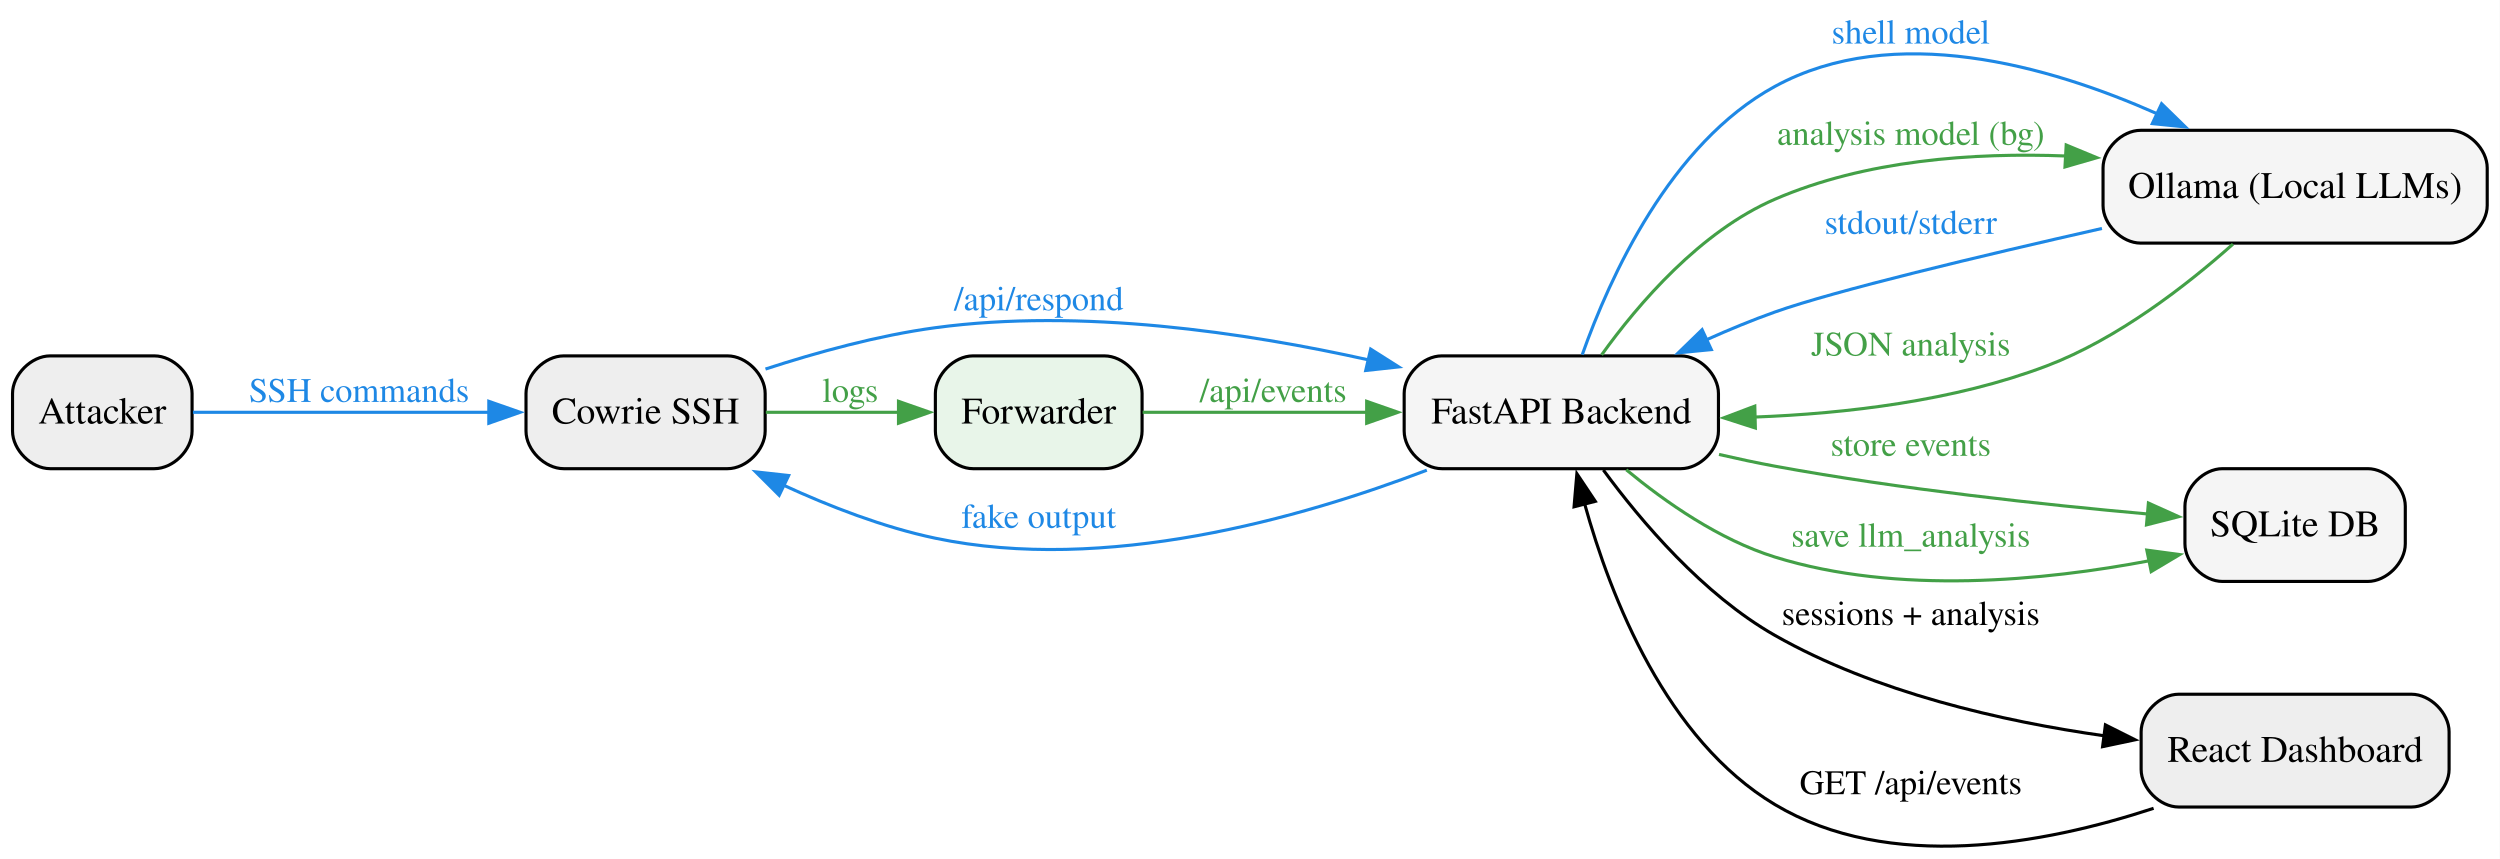
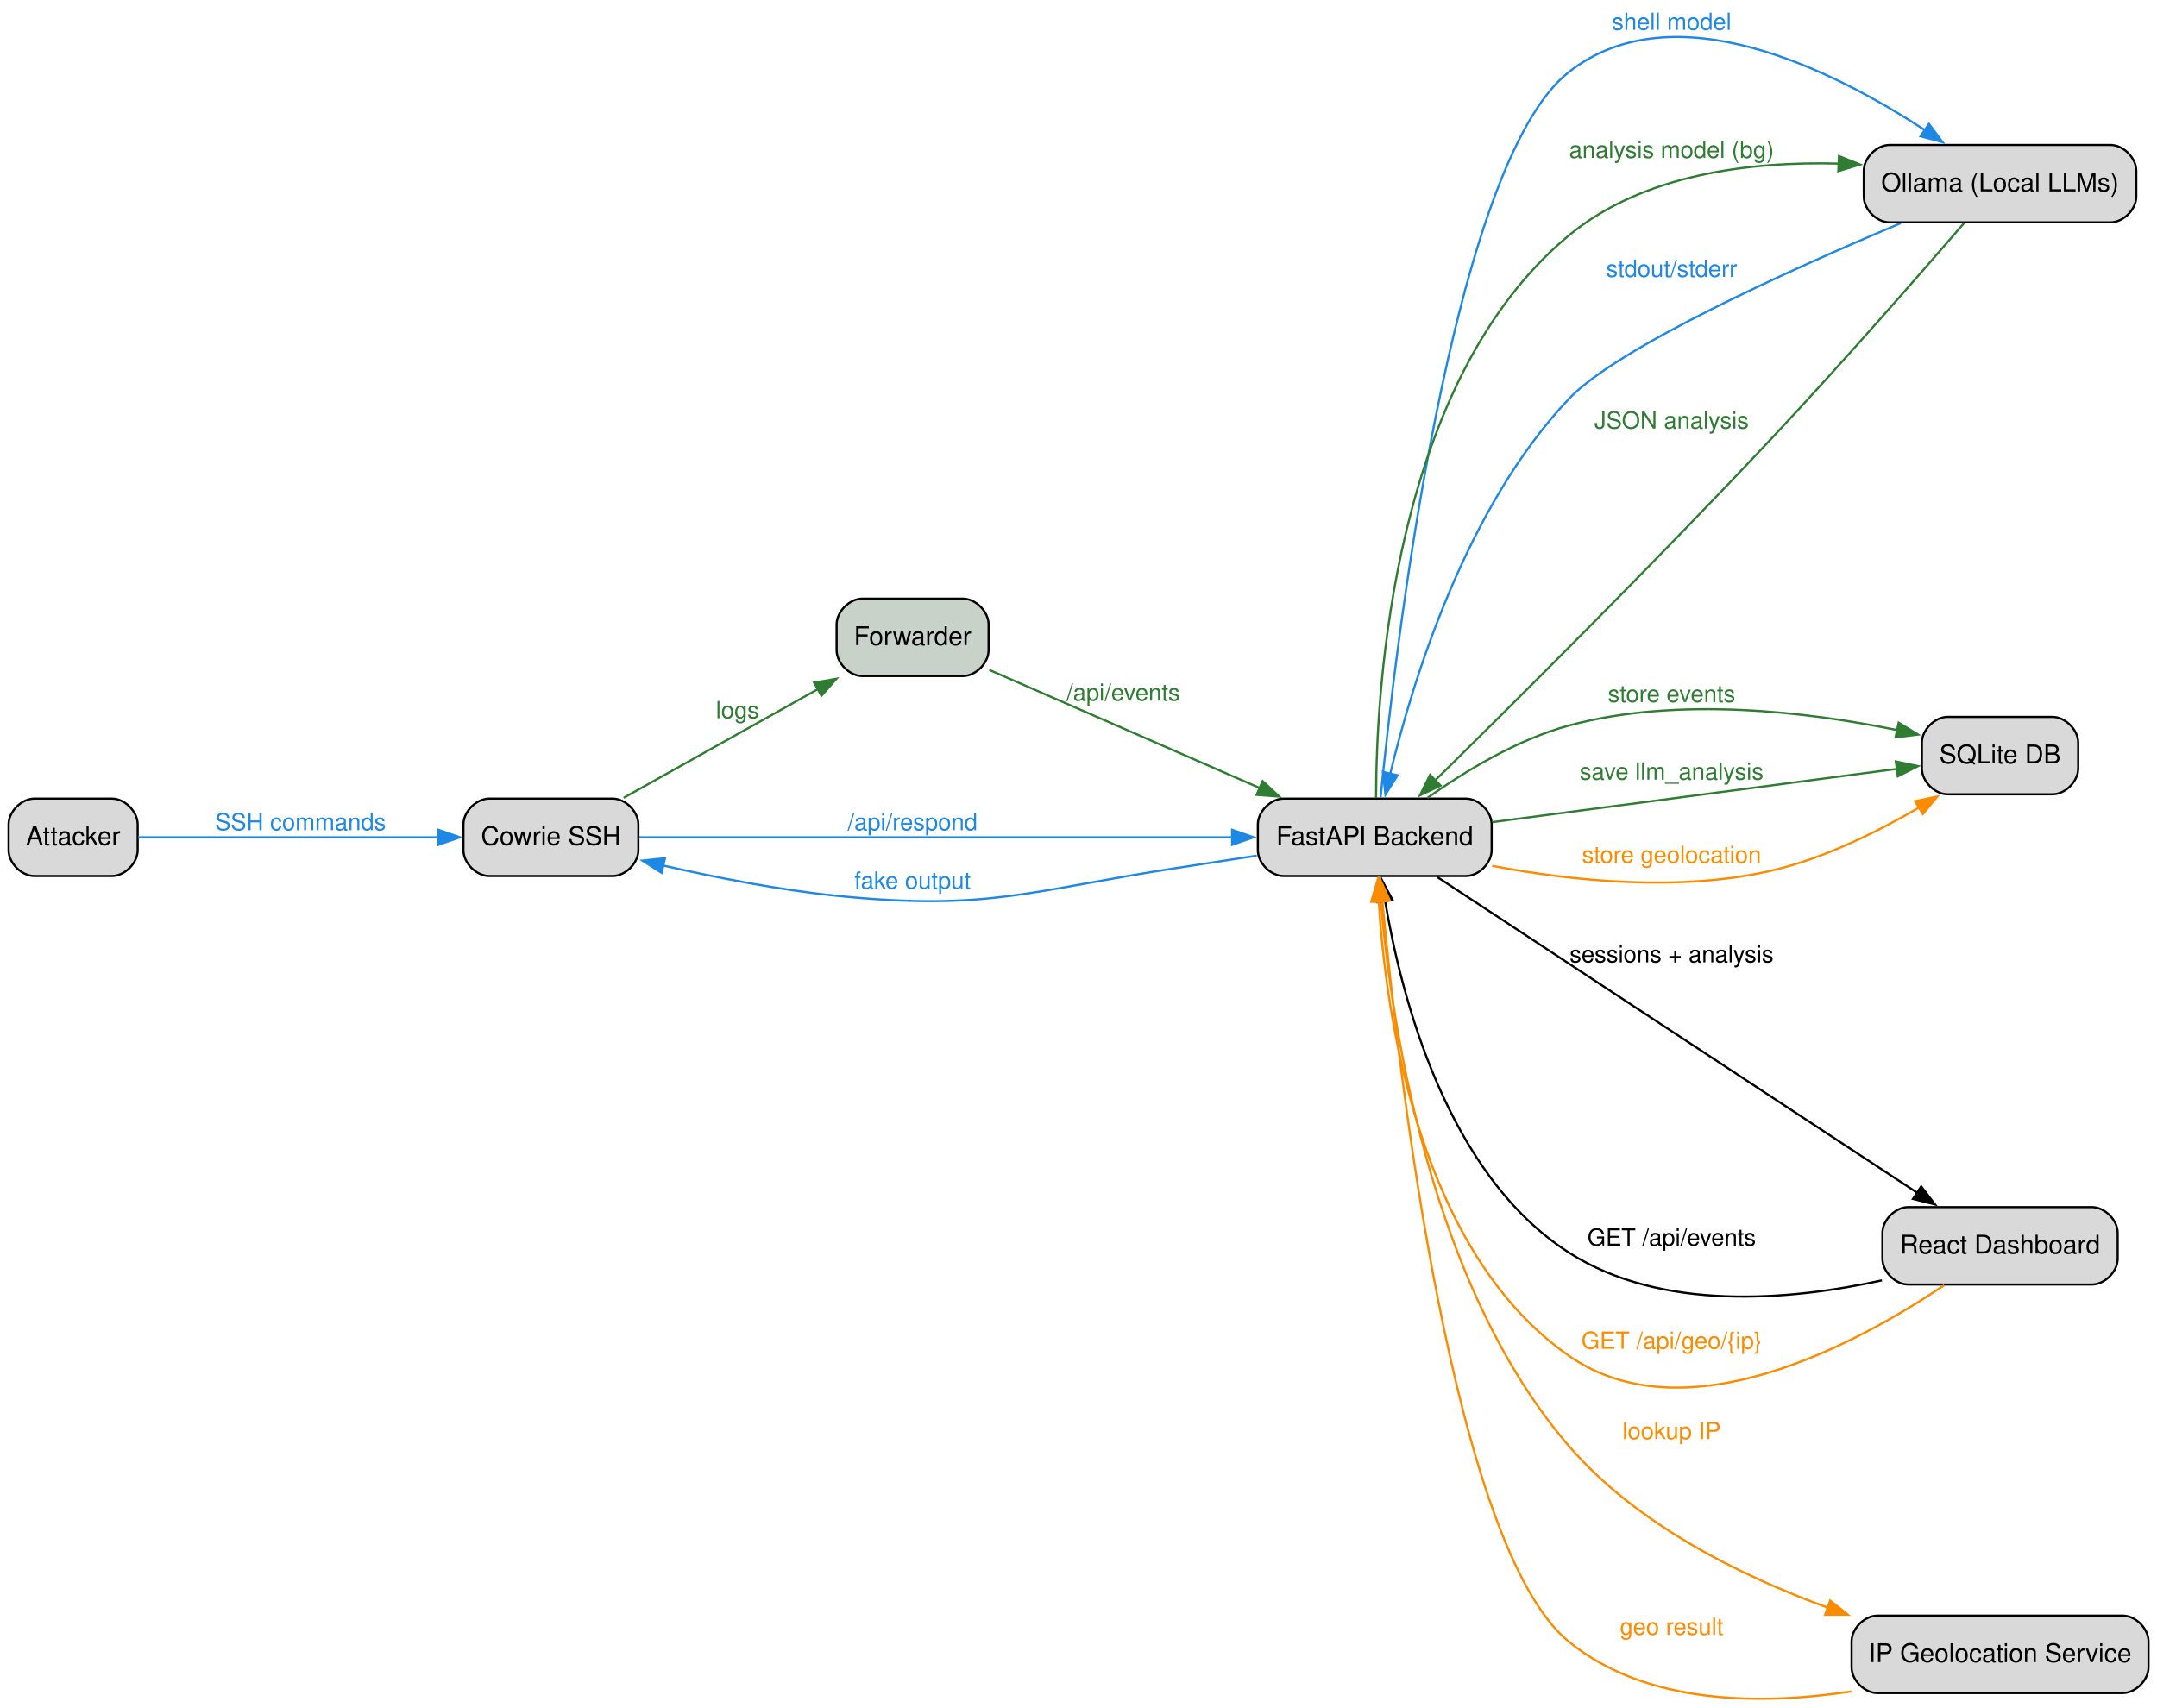
- <svg xmlns="http://www.w3.org/2000/svg" width="798pt" height="274pt" viewBox="0.00 0.00 798.00 274.00">
-   <g id="graph0" class="graph" transform="scale(1 1) rotate(0) translate(4 270.42)">
-     <polygon fill="white" stroke="none" points="-4,4 -4,-270.42 793.92,-270.42 793.92,4 -4,4" />
+ <svg xmlns="http://www.w3.org/2000/svg" width="1003pt" height="794pt" viewBox="0.00 0.00 1003.00 794.00">
+   <g id="graph0" class="graph" transform="scale(1 1) rotate(0) translate(4 790.34)">
+     <polygon fill="white" stroke="none" points="-4,4 -4,-790.34 999.05,-790.34 999.05,4 -4,4" />
    <g id="node1" class="node">
-       <path fill="#eeeeee" stroke="black" d="M45.31,-156.82C45.31,-156.82 12,-156.82 12,-156.82 6,-156.82 0,-150.82 0,-144.82 0,-144.82 0,-132.82 0,-132.82 0,-126.82 6,-120.82 12,-120.82 12,-120.82 45.31,-120.82 45.31,-120.82 51.31,-120.82 57.31,-126.82 57.31,-132.82 57.31,-132.82 57.31,-144.82 57.31,-144.82 57.31,-150.82 51.31,-156.82 45.31,-156.82" />
-       <text xml:space="preserve" text-anchor="middle" x="28.65" y="-135.22" font-family="Times,serif" font-size="12.00">Attacker</text>
+       <path fill="#d9d9d9" stroke="black" d="M48.02,-418.92C48.02,-418.92 12,-418.92 12,-418.92 6,-418.92 0,-412.92 0,-406.92 0,-406.92 0,-394.92 0,-394.92 0,-388.92 6,-382.92 12,-382.92 12,-382.92 48.02,-382.92 48.02,-382.92 54.02,-382.92 60.02,-388.92 60.02,-394.92 60.02,-394.92 60.02,-406.92 60.02,-406.92 60.02,-412.92 54.02,-418.92 48.02,-418.92" />
+       <text xml:space="preserve" text-anchor="middle" x="30.01" y="-397.32" font-family="Helvetica,sans-Serif" font-size="12.00">Attacker</text>
    </g>
    <g id="node2" class="node">
-       <path fill="#eeeeee" stroke="black" d="M228.24,-156.82C228.24,-156.82 175.9,-156.82 175.9,-156.82 169.9,-156.82 163.9,-150.82 163.9,-144.82 163.9,-144.82 163.9,-132.82 163.9,-132.82 163.9,-126.82 169.9,-120.82 175.9,-120.82 175.9,-120.82 228.24,-120.82 228.24,-120.82 234.24,-120.82 240.24,-126.82 240.24,-132.82 240.24,-132.82 240.24,-144.82 240.24,-144.82 240.24,-150.82 234.24,-156.82 228.24,-156.82" />
-       <text xml:space="preserve" text-anchor="middle" x="202.07" y="-135.22" font-family="Times,serif" font-size="12.00">Cowrie SSH</text>
+       <path fill="#d9d9d9" stroke="black" d="M280.84,-418.92C280.84,-418.92 223.49,-418.92 223.49,-418.92 217.49,-418.92 211.49,-412.92 211.49,-406.92 211.49,-406.92 211.49,-394.92 211.49,-394.92 211.49,-388.92 217.49,-382.92 223.49,-382.92 223.49,-382.92 280.84,-382.92 280.84,-382.92 286.84,-382.92 292.84,-388.92 292.84,-394.92 292.84,-394.92 292.84,-406.92 292.84,-406.92 292.84,-412.92 286.84,-418.92 280.84,-418.92" />
+       <text xml:space="preserve" text-anchor="middle" x="252.16" y="-397.32" font-family="Helvetica,sans-Serif" font-size="12.00">Cowrie SSH</text>
    </g>
    <g id="edge1" class="edge">
-       <path fill="none" stroke="#1e88e5" d="M57.58,-138.82C83.15,-138.82 121.57,-138.82 152.22,-138.82" />
-       <polygon fill="#1e88e5" stroke="#1e88e5" points="152.03,-142.32 162.03,-138.82 152.03,-135.32 152.03,-142.32" />
-       <text xml:space="preserve" text-anchor="middle" x="110.6" y="-142.12" font-family="Times,serif" font-size="11.00" fill="#1e88e5">SSH commands</text>
+       <path fill="none" stroke="#1e88e5" d="M60.24,-400.92C95.81,-400.92 156.49,-400.92 199.89,-400.92" />
+       <polygon fill="#1e88e5" stroke="#1e88e5" points="199.85,-404.42 209.85,-400.92 199.85,-397.42 199.85,-404.42" />
+       <text xml:space="preserve" text-anchor="middle" x="135.75" y="-404.22" font-family="Helvetica,sans-Serif" font-size="11.00" fill="#1e88e5">SSH commands</text>
    </g>
    <g id="node3" class="node">
-       <path fill="#f5f5f5" stroke="black" d="M532.53,-156.82C532.53,-156.82 456.21,-156.82 456.21,-156.82 450.21,-156.82 444.21,-150.82 444.21,-144.82 444.21,-144.82 444.21,-132.82 444.21,-132.82 444.21,-126.82 450.21,-120.82 456.21,-120.82 456.21,-120.82 532.53,-120.82 532.53,-120.82 538.53,-120.82 544.53,-126.82 544.53,-132.82 544.53,-132.82 544.53,-144.82 544.53,-144.82 544.53,-150.82 538.53,-156.82 532.53,-156.82" />
-       <text xml:space="preserve" text-anchor="middle" x="494.37" y="-135.22" font-family="Times,serif" font-size="12.00">FastAPI Backend</text>
+       <path fill="#c8d2c8" stroke="black" d="M443.69,-511.92C443.69,-511.92 397.02,-511.92 397.02,-511.92 391.02,-511.92 385.02,-505.92 385.02,-499.92 385.02,-499.92 385.02,-487.92 385.02,-487.92 385.02,-481.92 391.02,-475.92 397.02,-475.92 397.02,-475.92 443.69,-475.92 443.69,-475.92 449.69,-475.92 455.69,-481.92 455.69,-487.92 455.69,-487.92 455.69,-499.92 455.69,-499.92 455.69,-505.92 449.69,-511.92 443.69,-511.92" />
+       <text xml:space="preserve" text-anchor="middle" x="420.35" y="-490.32" font-family="Helvetica,sans-Serif" font-size="12.00">Forwarder</text>
+     </g>
+     <g id="edge6" class="edge">
+       <path fill="none" stroke="#2e7d32" d="M286,-419.29C311.86,-433.76 348.13,-454.06 376.32,-469.83" />
+       <polygon fill="#2e7d32" stroke="#2e7d32" points="374.55,-472.85 384.98,-474.68 377.97,-466.74 374.55,-472.85" />
+       <text xml:space="preserve" text-anchor="middle" x="338.93" y="-456.28" font-family="Helvetica,sans-Serif" font-size="11.00" fill="#2e7d32">logs</text>
+     </g>
+     <g id="node4" class="node">
+       <path fill="#d9d9d9" stroke="black" d="M677.61,-418.92C677.61,-418.92 592.9,-418.92 592.9,-418.92 586.9,-418.92 580.9,-412.92 580.9,-406.92 580.9,-406.92 580.9,-394.92 580.9,-394.92 580.9,-388.92 586.9,-382.92 592.9,-382.92 592.9,-382.92 677.61,-382.92 677.61,-382.92 683.61,-382.92 689.61,-388.92 689.61,-394.92 689.61,-394.92 689.61,-406.92 689.61,-406.92 689.61,-412.92 683.61,-418.92 677.61,-418.92" />
+       <text xml:space="preserve" text-anchor="middle" x="635.25" y="-397.32" font-family="Helvetica,sans-Serif" font-size="12.00">FastAPI Backend</text>
    </g>
    <g id="edge2" class="edge">
-       <path fill="none" stroke="#1e88e5" d="M240.34,-152.62C256.73,-157.95 276.35,-163.36 294.57,-165.82 341.01,-172.09 393.54,-164.31 432.94,-155.52" />
-       <polygon fill="#1e88e5" stroke="#1e88e5" points="433.52,-158.98 442.47,-153.31 431.94,-152.16 433.52,-158.98" />
-       <text xml:space="preserve" text-anchor="middle" x="327.56" y="-171.39" font-family="Times,serif" font-size="11.00" fill="#1e88e5">/api/respond</text>
+       <path fill="none" stroke="#1e88e5" d="M293.22,-400.92C358.89,-400.92 490.01,-400.92 569.15,-400.92" />
+       <polygon fill="#1e88e5" stroke="#1e88e5" points="568.93,-404.42 578.93,-400.92 568.93,-397.42 568.93,-404.42" />
+       <text xml:space="preserve" text-anchor="middle" x="420.35" y="-404.22" font-family="Helvetica,sans-Serif" font-size="11.00" fill="#1e88e5">/api/respond</text>
+     </g>
+     <g id="edge7" class="edge">
+       <path fill="none" stroke="#2e7d32" d="M456.03,-478.77C490.14,-463.87 542.65,-440.93 581.84,-423.81" />
+       <polygon fill="#2e7d32" stroke="#2e7d32" points="583.12,-427.07 590.88,-419.86 580.31,-420.66 583.12,-427.07" />
+       <text xml:space="preserve" text-anchor="middle" x="518.3" y="-464.48" font-family="Helvetica,sans-Serif" font-size="11.00" fill="#2e7d32">/api/events</text>
+     </g>
+     <g id="edge3" class="edge">
+       <path fill="none" stroke="#1e88e5" d="M580.4,-392.4C568.7,-390.57 556.38,-388.67 544.9,-386.92 474.41,-376.18 455.95,-366.48 385.02,-373.72 358.12,-376.46 328.6,-382.28 304.33,-387.83" />
+       <polygon fill="#1e88e5" stroke="#1e88e5" points="303.64,-384.4 294.7,-390.09 305.24,-391.22 303.64,-384.4" />
+       <text xml:space="preserve" text-anchor="middle" x="420.35" y="-377.02" font-family="Helvetica,sans-Serif" font-size="11.00" fill="#1e88e5">fake output</text>
+     </g>
+     <g id="node5" class="node">
+       <path fill="#d9d9d9" stroke="black" d="M977.36,-722.92C977.36,-722.92 874.66,-722.92 874.66,-722.92 868.66,-722.92 862.66,-716.92 862.66,-710.92 862.66,-710.92 862.66,-698.92 862.66,-698.92 862.66,-692.92 868.66,-686.92 874.66,-686.92 874.66,-686.92 977.36,-686.92 977.36,-686.92 983.36,-686.92 989.36,-692.92 989.36,-698.92 989.36,-698.92 989.36,-710.92 989.36,-710.92 989.36,-716.92 983.36,-722.92 977.36,-722.92" />
+       <text xml:space="preserve" text-anchor="middle" x="926.01" y="-701.32" font-family="Helvetica,sans-Serif" font-size="12.00">Ollama (Local LLMs)</text>
+     </g>
+     <g id="edge4" class="edge">
+       <path fill="none" stroke="#1e88e5" d="M637.95,-419.3C644.55,-486.08 670.84,-714.2 725.61,-756.92 774.42,-794.99 848.34,-757.84 891.13,-729.76" />
+       <polygon fill="#1e88e5" stroke="#1e88e5" points="892.96,-732.75 899.28,-724.25 889.04,-726.95 892.96,-732.75" />
+       <text xml:space="preserve" text-anchor="middle" x="773.3" y="-776.44" font-family="Helvetica,sans-Serif" font-size="11.00" fill="#1e88e5">shell model</text>
+     </g>
+     <g id="edge8" class="edge">
+       <path fill="none" stroke="#2e7d32" d="M635.87,-419.26C635.91,-470.03 643.61,-613.13 725.61,-680.92 760,-709.35 809.83,-715.35 851.08,-714.25" />
+       <polygon fill="#2e7d32" stroke="#2e7d32" points="851.11,-717.75 860.95,-713.82 850.81,-710.75 851.11,-717.75" />
+       <text xml:space="preserve" text-anchor="middle" x="773.3" y="-716.9" font-family="Helvetica,sans-Serif" font-size="11.00" fill="#2e7d32">analysis model (bg)</text>
+     </g>
+     <g id="node6" class="node">
+       <path fill="#d9d9d9" stroke="black" d="M950.36,-456.92C950.36,-456.92 901.67,-456.92 901.67,-456.92 895.67,-456.92 889.67,-450.92 889.67,-444.92 889.67,-444.92 889.67,-432.92 889.67,-432.92 889.67,-426.92 895.67,-420.92 901.67,-420.92 901.67,-420.92 950.36,-420.92 950.36,-420.92 956.36,-420.92 962.36,-426.92 962.36,-432.92 962.36,-432.92 962.36,-444.92 962.36,-444.92 962.36,-450.92 956.36,-456.92 950.36,-456.92" />
+       <text xml:space="preserve" text-anchor="middle" x="926.01" y="-435.32" font-family="Helvetica,sans-Serif" font-size="12.00">SQLite DB</text>
+     </g>
+     <g id="edge10" class="edge">
+       <path fill="none" stroke="#2e7d32" d="M659.72,-419.24C676.9,-431.43 701.35,-446.37 725.61,-452.92 776.6,-466.67 837.44,-459.13 878.39,-450.74" />
+       <polygon fill="#2e7d32" stroke="#2e7d32" points="878.88,-454.22 887.91,-448.69 877.4,-447.38 878.88,-454.22" />
+       <text xml:space="preserve" text-anchor="middle" x="773.3" y="-463.81" font-family="Helvetica,sans-Serif" font-size="11.00" fill="#2e7d32">store events</text>
+     </g>
+     <g id="edge11" class="edge">
+       <path fill="none" stroke="#2e7d32" d="M689.89,-407.97C744.02,-415.1 826.78,-425.99 878.3,-432.77" />
+       <polygon fill="#2e7d32" stroke="#2e7d32" points="877.55,-436.2 887.92,-434.03 878.47,-429.26 877.55,-436.2" />
+       <text xml:space="preserve" text-anchor="middle" x="773.3" y="-427.74" font-family="Helvetica,sans-Serif" font-size="11.00" fill="#2e7d32">save llm_analysis</text>
+     </g>
+     <g id="edge17" class="edge">
+       <path fill="none" stroke="#fb8c00" d="M689.89,-387.65C727.14,-380.58 777.65,-375.28 820.98,-385.72 844.72,-391.43 869.14,-403.54 888.34,-414.75" />
+       <polygon fill="#fb8c00" stroke="#fb8c00" points="886.49,-417.73 896.86,-419.89 890.11,-411.73 886.49,-417.73" />
+       <text xml:space="preserve" text-anchor="middle" x="773.3" y="-389.02" font-family="Helvetica,sans-Serif" font-size="11.00" fill="#fb8c00">store geolocation</text>
    </g>
    <g id="node7" class="node">
-       <path fill="#e8f5e9" stroke="black" d="M348.55,-156.82C348.55,-156.82 306.57,-156.82 306.57,-156.82 300.57,-156.82 294.57,-150.82 294.57,-144.82 294.57,-144.82 294.57,-132.82 294.57,-132.82 294.57,-126.82 300.57,-120.82 306.57,-120.82 306.57,-120.82 348.55,-120.82 348.55,-120.82 354.55,-120.82 360.55,-126.82 360.55,-132.82 360.55,-132.82 360.55,-144.82 360.55,-144.82 360.55,-150.82 354.55,-156.82 348.55,-156.82" />
-       <text xml:space="preserve" text-anchor="middle" x="327.56" y="-135.22" font-family="Times,serif" font-size="12.00">Forwarder</text>
+       <path fill="#d9d9d9" stroke="black" d="M968.71,-228.92C968.71,-228.92 883.32,-228.92 883.32,-228.92 877.32,-228.92 871.32,-222.92 871.32,-216.92 871.32,-216.92 871.32,-204.92 871.32,-204.92 871.32,-198.92 877.32,-192.92 883.32,-192.92 883.32,-192.92 968.71,-192.92 968.71,-192.92 974.71,-192.92 980.71,-198.92 980.71,-204.92 980.71,-204.92 980.71,-216.92 980.71,-216.92 980.71,-222.92 974.71,-228.92 968.71,-228.92" />
+       <text xml:space="preserve" text-anchor="middle" x="926.01" y="-207.32" font-family="Helvetica,sans-Serif" font-size="12.00">React Dashboard</text>
    </g>
-     <g id="edge6" class="edge">
-       <path fill="none" stroke="#43a047" d="M240.45,-138.82C253.88,-138.82 269.13,-138.82 283.03,-138.82" />
-       <polygon fill="#43a047" stroke="#43a047" points="282.8,-142.32 292.8,-138.82 282.8,-135.32 282.8,-142.32" />
-       <text xml:space="preserve" text-anchor="middle" x="267.4" y="-142.12" font-family="Times,serif" font-size="11.00" fill="#43a047">logs</text>
+     <g id="edge13" class="edge">
+       <path fill="none" stroke="black" d="M664.2,-382.52C716.49,-348.12 829.11,-274.02 887.77,-235.42" />
+       <polygon fill="black" stroke="black" points="889.35,-238.57 895.78,-230.15 885.51,-232.72 889.35,-238.57" />
+       <text xml:space="preserve" text-anchor="middle" x="773.3" y="-342.76" font-family="Helvetica,sans-Serif" font-size="11.00">sessions + analysis</text>
+     </g>
+     <g id="node8" class="node">
+       <path fill="#d9d9d9" stroke="black" d="M983.05,-38.92C983.05,-38.92 868.98,-38.92 868.98,-38.92 862.98,-38.92 856.98,-32.92 856.98,-26.92 856.98,-26.92 856.98,-14.92 856.98,-14.92 856.98,-8.92 862.98,-2.92 868.98,-2.92 868.98,-2.92 983.05,-2.92 983.05,-2.92 989.05,-2.92 995.05,-8.92 995.05,-14.92 995.05,-14.92 995.05,-26.92 995.05,-26.92 995.05,-32.92 989.05,-38.92 983.05,-38.92" />
+       <text xml:space="preserve" text-anchor="middle" x="926.01" y="-17.32" font-family="Helvetica,sans-Serif" font-size="12.00">IP Geolocation Service</text>
+     </g>
+     <g id="edge15" class="edge">
+       <path fill="none" stroke="#fb8c00" d="M637.15,-382.64C640.49,-333.8 655.86,-198.49 725.61,-117.72 756.89,-81.49 804.85,-57.61 845.89,-42.64" />
+       <polygon fill="#fb8c00" stroke="#fb8c00" points="847.01,-45.95 855.29,-39.34 844.69,-39.35 847.01,-45.95" />
+       <text xml:space="preserve" text-anchor="middle" x="773.3" y="-121.02" font-family="Helvetica,sans-Serif" font-size="11.00" fill="#fb8c00">lookup IP</text>
    </g>
    <g id="edge5" class="edge">
-       <path fill="none" stroke="#1e88e5" d="M451.44,-120.34C411.19,-104.95 348.67,-87.26 294.57,-98.62 278.02,-102.1 260.8,-108.76 245.82,-115.67" />
-       <polygon fill="#1e88e5" stroke="#1e88e5" points="244.71,-112.32 237.21,-119.8 247.74,-118.63 244.71,-112.32" />
-       <text xml:space="preserve" text-anchor="middle" x="327.56" y="-101.92" font-family="Times,serif" font-size="11.00" fill="#1e88e5">fake output</text>
-     </g>
-     <g id="node4" class="node">
-       <path fill="#f5f5f5" stroke="black" d="M777.92,-228.82C777.92,-228.82 679.29,-228.82 679.29,-228.82 673.29,-228.82 667.29,-222.82 667.29,-216.82 667.29,-216.82 667.29,-204.82 667.29,-204.82 667.29,-198.82 673.29,-192.82 679.29,-192.82 679.29,-192.82 777.92,-192.82 777.92,-192.82 783.92,-192.82 789.92,-198.82 789.92,-204.82 789.92,-204.82 789.92,-216.82 789.92,-216.82 789.92,-222.82 783.92,-228.82 777.92,-228.82" />
-       <text xml:space="preserve" text-anchor="middle" x="728.6" y="-207.22" font-family="Times,serif" font-size="12.00">Ollama (Local LLMs)</text>
-     </g>
-     <g id="edge3" class="edge">
-       <path fill="none" stroke="#1e88e5" d="M501.06,-157.22C509.8,-181.87 529.12,-224.62 562.53,-242.82 600.51,-263.51 649.83,-249.53 684.63,-234.08" />
-       <polygon fill="#1e88e5" stroke="#1e88e5" points="685.98,-237.31 693.57,-229.91 683.02,-230.97 685.98,-237.31" />
-       <text xml:space="preserve" text-anchor="middle" x="605.91" y="-256.52" font-family="Times,serif" font-size="11.00" fill="#1e88e5">shell model</text>
+       <path fill="none" stroke="#1e88e5" d="M879.84,-686.53C828.3,-664.84 748.21,-628.72 725.61,-604.92 677.55,-554.29 652.84,-473.62 642.44,-430.45" />
+       <polygon fill="#1e88e5" stroke="#1e88e5" points="645.87,-429.76 640.22,-420.8 639.05,-431.33 645.87,-429.76" />
+       <text xml:space="preserve" text-anchor="middle" x="773.3" y="-661.56" font-family="Helvetica,sans-Serif" font-size="11.00" fill="#1e88e5">stdout/stderr</text>
    </g>
    <g id="edge9" class="edge">
-       <path fill="none" stroke="#43a047" d="M507.23,-157.14C519.02,-173.55 538.77,-196.55 562.53,-206.82 591.34,-219.27 625.71,-221.8 655.61,-220.62" />
-       <polygon fill="#43a047" stroke="#43a047" points="655.53,-224.13 665.32,-220.08 655.14,-217.14 655.53,-224.13" />
-       <text xml:space="preserve" text-anchor="middle" x="605.91" y="-224.18" font-family="Times,serif" font-size="11.00" fill="#43a047">analysis model (bg)</text>
-     </g>
-     <g id="node5" class="node">
-       <path fill="#f5f5f5" stroke="black" d="M751.77,-120.82C751.77,-120.82 705.43,-120.82 705.43,-120.82 699.43,-120.82 693.43,-114.82 693.43,-108.82 693.43,-108.82 693.43,-96.82 693.43,-96.82 693.43,-90.82 699.43,-84.82 705.43,-84.82 705.43,-84.82 751.77,-84.82 751.77,-84.82 757.77,-84.82 763.77,-90.82 763.77,-96.82 763.77,-96.82 763.77,-108.82 763.77,-108.82 763.77,-114.82 757.77,-120.82 751.77,-120.82" />
-       <text xml:space="preserve" text-anchor="middle" x="728.6" y="-99.22" font-family="Times,serif" font-size="12.00">SQLite DB</text>
-     </g>
-     <g id="edge8" class="edge">
-       <path fill="none" stroke="#43a047" d="M544.71,-125.36C550.69,-123.98 556.73,-122.69 562.53,-121.62 602.49,-114.26 648.47,-109.31 681.73,-106.34" />
-       <polygon fill="#43a047" stroke="#43a047" points="681.77,-109.85 691.43,-105.5 681.16,-102.88 681.77,-109.85" />
-       <text xml:space="preserve" text-anchor="middle" x="605.91" y="-124.92" font-family="Times,serif" font-size="11.00" fill="#43a047">store events</text>
-     </g>
-     <g id="edge11" class="edge">
-       <path fill="none" stroke="#43a047" d="M515.1,-120.47C527.65,-110.09 544.82,-98.12 562.53,-92.62 601.7,-80.45 648.55,-85.04 682.32,-91.47" />
-       <polygon fill="#43a047" stroke="#43a047" points="681.26,-94.82 691.76,-93.4 682.66,-87.97 681.26,-94.82" />
-       <text xml:space="preserve" text-anchor="middle" x="605.91" y="-95.92" font-family="Times,serif" font-size="11.00" fill="#43a047">save llm_analysis</text>
-     </g>
-     <g id="node6" class="node">
-       <path fill="#eeeeee" stroke="black" d="M765.75,-48.82C765.75,-48.82 691.45,-48.82 691.45,-48.82 685.45,-48.82 679.45,-42.82 679.45,-36.82 679.45,-36.82 679.45,-24.82 679.45,-24.82 679.45,-18.82 685.45,-12.82 691.45,-12.82 691.45,-12.82 765.75,-12.82 765.75,-12.82 771.75,-12.82 777.75,-18.82 777.75,-24.82 777.75,-24.82 777.75,-36.82 777.75,-36.82 777.75,-42.82 771.75,-48.82 765.75,-48.82" />
-       <text xml:space="preserve" text-anchor="middle" x="728.6" y="-27.22" font-family="Times,serif" font-size="12.00">React Dashboard</text>
-     </g>
-     <g id="edge13" class="edge">
-       <path fill="none" stroke="black" d="M507.79,-120.39C519.84,-103.99 539.63,-80.64 562.53,-67.62 594.61,-49.38 634.98,-40.18 667.76,-35.54" />
-       <polygon fill="black" stroke="black" points="668.05,-39.03 677.52,-34.28 667.15,-32.09 668.05,-39.03" />
-       <text xml:space="preserve" text-anchor="middle" x="605.91" y="-70.92" font-family="Times,serif" font-size="11.00">sessions + analysis</text>
-     </g>
-     <g id="edge4" class="edge">
-       <path fill="none" stroke="#1e88e5" d="M666.94,-197.5C628.17,-188.72 581.7,-177.63 562.53,-170.82 555.33,-168.26 547.88,-165.18 540.67,-161.95" />
-       <polygon fill="#1e88e5" stroke="#1e88e5" points="542.25,-158.83 531.71,-157.8 539.31,-165.18 542.25,-158.83" />
-       <text xml:space="preserve" text-anchor="middle" x="605.91" y="-195.76" font-family="Times,serif" font-size="11.00" fill="#1e88e5">stdout/stderr</text>
-     </g>
-     <g id="edge10" class="edge">
-       <path fill="none" stroke="#43a047" d="M708.76,-192.5C693.9,-179.26 671.95,-162.24 649.29,-153.62 619.82,-142.42 585.01,-138.38 555.95,-137.29" />
-       <polygon fill="#43a047" stroke="#43a047" points="556.31,-133.79 546.22,-137.04 556.13,-140.79 556.31,-133.79" />
-       <text xml:space="preserve" text-anchor="middle" x="605.91" y="-156.92" font-family="Times,serif" font-size="11.00" fill="#43a047">JSON analysis</text>
+       <path fill="none" stroke="#2e7d32" d="M909.45,-686.78C889.36,-663.51 853.17,-622.06 820.98,-587.72 766.27,-529.33 699.79,-463.24 663.37,-427.42" />
+       <polygon fill="#2e7d32" stroke="#2e7d32" points="665.88,-424.98 656.29,-420.47 660.97,-429.98 665.88,-424.98" />
+       <text xml:space="preserve" text-anchor="middle" x="773.3" y="-591.02" font-family="Helvetica,sans-Serif" font-size="11.00" fill="#2e7d32">JSON analysis</text>
    </g>
    <g id="edge12" class="edge">
-       <path fill="none" stroke="black" d="M683.43,-12.41C648.24,-0.83 599,8.2 562.53,-13.62 527.96,-34.3 510.16,-79.55 501.81,-109.61" />
-       <polygon fill="black" stroke="black" points="498.44,-108.65 499.34,-119.21 505.22,-110.4 498.44,-108.65" />
-       <text xml:space="preserve" text-anchor="middle" x="605.91" y="-16.92" font-family="Times,serif" font-size="11.00">GET /api/events</text>
+       <path fill="none" stroke="black" d="M871.11,-194.86C828.28,-185.46 768.64,-180.21 725.61,-207.72 668.71,-244.09 647.51,-326.98 640.04,-371.45" />
+       <polygon fill="black" stroke="black" points="636.61,-370.73 638.54,-381.14 643.52,-371.79 636.61,-370.73" />
+       <text xml:space="preserve" text-anchor="middle" x="773.3" y="-211.02" font-family="Helvetica,sans-Serif" font-size="11.00">GET /api/events</text>
    </g>
-     <g id="edge7" class="edge">
-       <path fill="none" stroke="#43a047" d="M360.73,-138.82C381.11,-138.82 408.11,-138.82 432.44,-138.82" />
-       <polygon fill="#43a047" stroke="#43a047" points="432.24,-142.32 442.24,-138.82 432.24,-135.32 432.24,-142.32" />
-       <text xml:space="preserve" text-anchor="middle" x="402.38" y="-142.12" font-family="Times,serif" font-size="11.00" fill="#43a047">/api/events</text>
+     <g id="edge14" class="edge">
+       <path fill="none" stroke="#fb8c00" d="M900.03,-192.57C859.85,-165.5 779.88,-121.94 725.61,-159.72 655.73,-208.35 640.37,-318.32 637.09,-371.29" />
+       <polygon fill="#fb8c00" stroke="#fb8c00" points="633.6,-370.91 636.59,-381.07 640.59,-371.26 633.6,-370.91" />
+       <text xml:space="preserve" text-anchor="middle" x="773.3" y="-163.02" font-family="Helvetica,sans-Serif" font-size="11.00" fill="#fb8c00">GET /api/geo/{ip}</text>
+     </g>
+     <g id="edge16" class="edge">
+       <path fill="none" stroke="#fb8c00" d="M856.85,-3.66C814.56,2.78 761.61,2.56 725.61,-26.72 671.64,-70.61 646.33,-290.83 638.78,-371.36" />
+       <polygon fill="#fb8c00" stroke="#fb8c00" points="635.31,-370.83 637.89,-381.11 642.29,-371.47 635.31,-370.83" />
+       <text xml:space="preserve" text-anchor="middle" x="773.3" y="-30.02" font-family="Helvetica,sans-Serif" font-size="11.00" fill="#fb8c00">geo result</text>
    </g>
  </g>
</svg>
